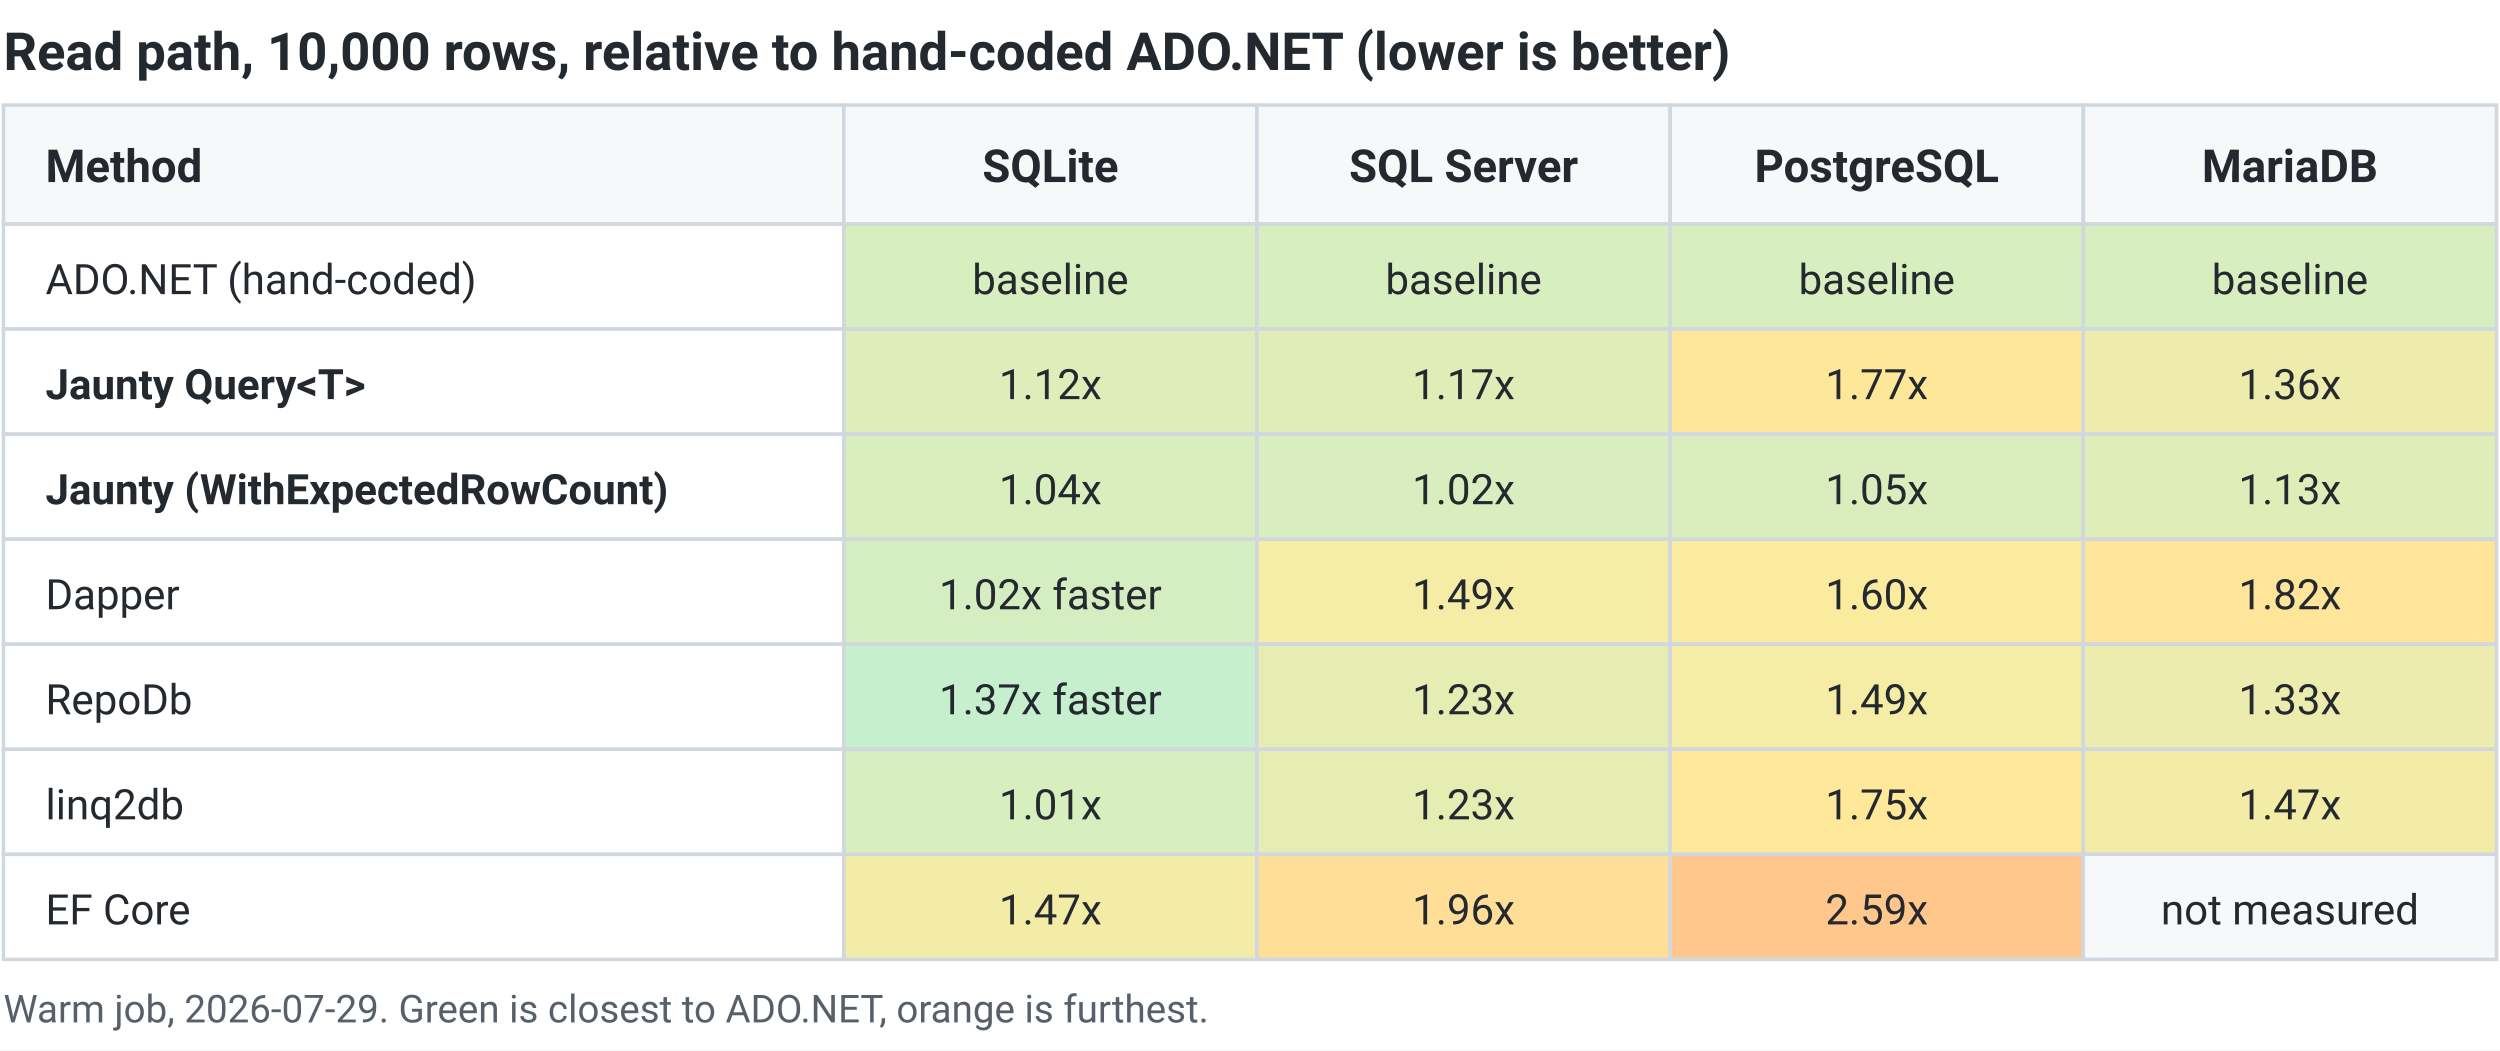
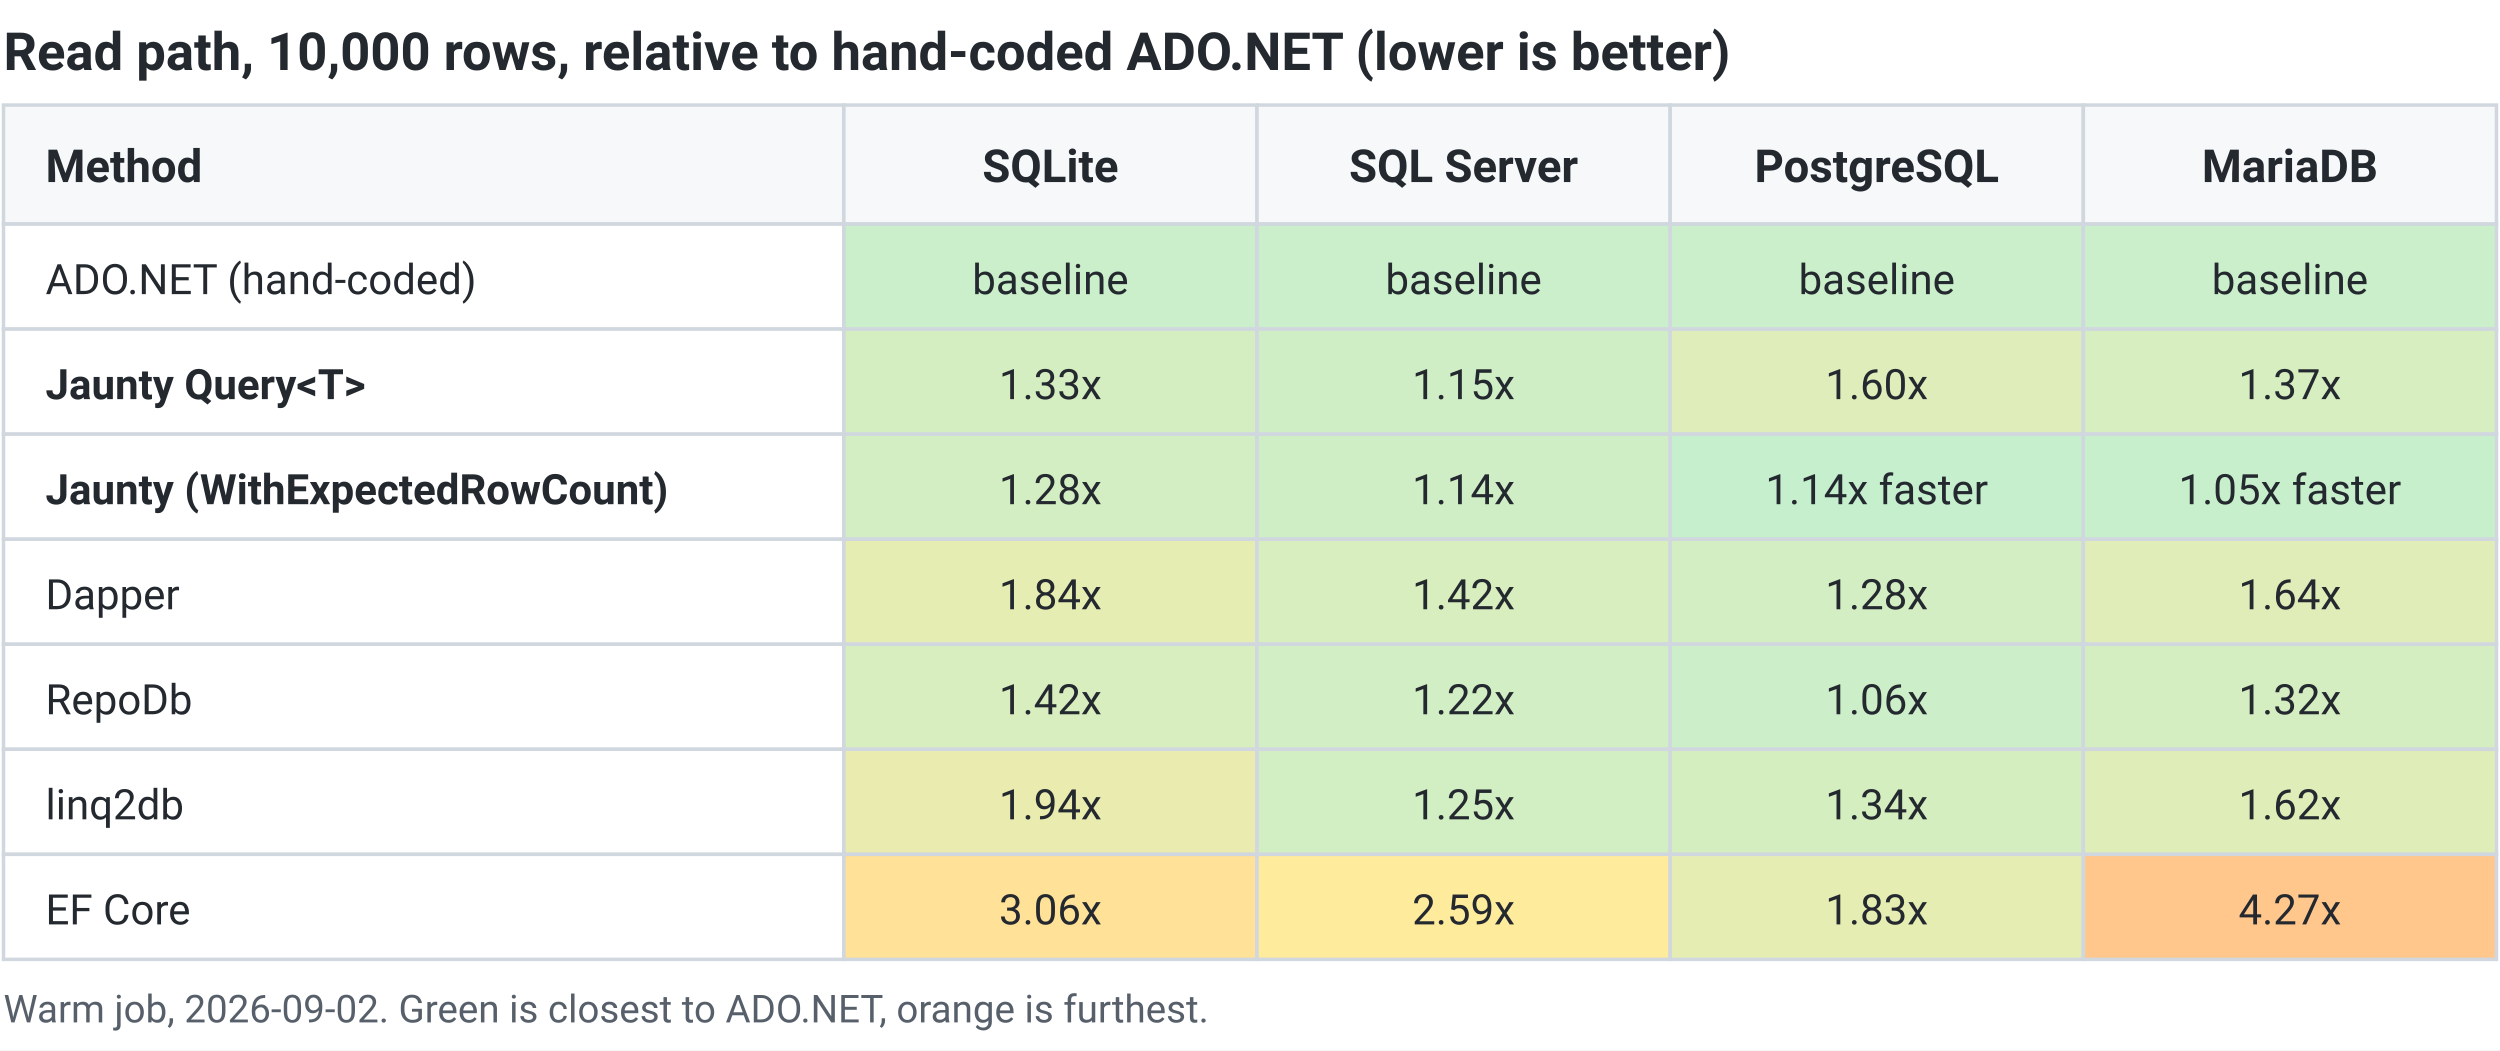
<svg xmlns="http://www.w3.org/2000/svg" width="714" height="300" viewBox="0 0 714 300" role="img" aria-label="Read path, 10,000 rows, relative to hand-coded ADO.NET (lower is better)" font-family="-apple-system, 'Segoe UI', Roboto, Helvetica, Arial, sans-serif">
  <rect width="714" height="300" fill="#ffffff" />
  <text x="1" y="20" font-size="15" text-anchor="start" font-weight="bold" fill="#24292f">Read path, 10,000 rows, relative to hand-coded ADO.NET (lower is better)</text>
  <rect x="1" y="30" width="240" height="34" fill="#f6f8fa" stroke="#d0d7de" rx="0" />
  <text x="13" y="52.0" font-size="13" text-anchor="start" font-weight="bold" fill="#24292f">Method</text>
  <rect x="241" y="30" width="118" height="34" fill="#f6f8fa" stroke="#d0d7de" rx="0" />
  <text x="300.0" y="52.0" font-size="13" text-anchor="middle" font-weight="bold" fill="#24292f">SQLite</text>
  <rect x="359" y="30" width="118" height="34" fill="#f6f8fa" stroke="#d0d7de" rx="0" />
  <text x="418.0" y="52.0" font-size="13" text-anchor="middle" font-weight="bold" fill="#24292f">SQL Server</text>
  <rect x="477" y="30" width="118" height="34" fill="#f6f8fa" stroke="#d0d7de" rx="0" />
  <text x="536.0" y="52.0" font-size="13" text-anchor="middle" font-weight="bold" fill="#24292f">PostgreSQL</text>
  <rect x="595" y="30" width="118" height="34" fill="#f6f8fa" stroke="#d0d7de" rx="0" />
  <text x="654.0" y="52.0" font-size="13" text-anchor="middle" font-weight="bold" fill="#24292f">MariaDB</text>
  <rect x="1" y="64" width="240" height="30" fill="#ffffff" stroke="#d0d7de" rx="0" />
  <text x="13" y="84.0" font-size="12" text-anchor="start" font-weight="normal" fill="#24292f">ADO.NET (hand-coded)</text>
-   <rect x="241" y="64" width="118" height="30" fill="#d7eebf" stroke="#d0d7de" rx="0" />
+   <rect x="241" y="64" width="118" height="30" fill="#caefca" stroke="#d0d7de" rx="0" />
  <text x="300.0" y="84.0" font-size="12" text-anchor="middle" font-weight="normal" fill="#24292f">baseline</text>
-   <rect x="359" y="64" width="118" height="30" fill="#d7eebf" stroke="#d0d7de" rx="0" />
+   <rect x="359" y="64" width="118" height="30" fill="#caefca" stroke="#d0d7de" rx="0" />
  <text x="418.0" y="84.0" font-size="12" text-anchor="middle" font-weight="normal" fill="#24292f">baseline</text>
-   <rect x="477" y="64" width="118" height="30" fill="#d7eebf" stroke="#d0d7de" rx="0" />
+   <rect x="477" y="64" width="118" height="30" fill="#caefca" stroke="#d0d7de" rx="0" />
  <text x="536.0" y="84.0" font-size="12" text-anchor="middle" font-weight="normal" fill="#24292f">baseline</text>
-   <rect x="595" y="64" width="118" height="30" fill="#d7eebf" stroke="#d0d7de" rx="0" />
+   <rect x="595" y="64" width="118" height="30" fill="#caefca" stroke="#d0d7de" rx="0" />
  <text x="654.0" y="84.0" font-size="12" text-anchor="middle" font-weight="normal" fill="#24292f">baseline</text>
  <rect x="1" y="94" width="240" height="30" fill="#ffffff" stroke="#d0d7de" rx="0" />
  <text x="13" y="114.0" font-size="12" text-anchor="start" font-weight="bold" fill="#24292f">Jaunty Query&lt;T&gt;</text>
-   <rect x="241" y="94" width="118" height="30" fill="#deedb9" stroke="#d0d7de" rx="0" />
-   <text x="300.0" y="114.0" font-size="12" text-anchor="middle" font-weight="normal" fill="#24292f">1.12x</text>
-   <rect x="359" y="94" width="118" height="30" fill="#e1edb6" stroke="#d0d7de" rx="0" />
-   <text x="418.0" y="114.0" font-size="12" text-anchor="middle" font-weight="normal" fill="#24292f">1.17x</text>
-   <rect x="477" y="94" width="118" height="30" fill="#ffe79a" stroke="#d0d7de" rx="0" />
-   <text x="536.0" y="114.0" font-size="12" text-anchor="middle" font-weight="normal" fill="#24292f">1.77x</text>
-   <rect x="595" y="94" width="118" height="30" fill="#edecac" stroke="#d0d7de" rx="0" />
-   <text x="654.0" y="114.0" font-size="12" text-anchor="middle" font-weight="normal" fill="#24292f">1.36x</text>
+   <rect x="241" y="94" width="118" height="30" fill="#d5eec1" stroke="#d0d7de" rx="0" />
+   <text x="300.0" y="114.0" font-size="12" text-anchor="middle" font-weight="normal" fill="#24292f">1.33x</text>
+   <rect x="359" y="94" width="118" height="30" fill="#cfeec6" stroke="#d0d7de" rx="0" />
+   <text x="418.0" y="114.0" font-size="12" text-anchor="middle" font-weight="normal" fill="#24292f">1.15x</text>
+   <rect x="477" y="94" width="118" height="30" fill="#deedb9" stroke="#d0d7de" rx="0" />
+   <text x="536.0" y="114.0" font-size="12" text-anchor="middle" font-weight="normal" fill="#24292f">1.60x</text>
+   <rect x="595" y="94" width="118" height="30" fill="#d6eec0" stroke="#d0d7de" rx="0" />
+   <text x="654.0" y="114.0" font-size="12" text-anchor="middle" font-weight="normal" fill="#24292f">1.37x</text>
  <rect x="1" y="124" width="240" height="30" fill="#ffffff" stroke="#d0d7de" rx="0" />
  <text x="13" y="144.0" font-size="12" text-anchor="start" font-weight="bold" fill="#24292f">Jaunty (WithExpectedRowCount)</text>
-   <rect x="241" y="124" width="118" height="30" fill="#d9eebd" stroke="#d0d7de" rx="0" />
-   <text x="300.0" y="144.0" font-size="12" text-anchor="middle" font-weight="normal" fill="#24292f">1.04x</text>
-   <rect x="359" y="124" width="118" height="30" fill="#d8eebe" stroke="#d0d7de" rx="0" />
-   <text x="418.0" y="144.0" font-size="12" text-anchor="middle" font-weight="normal" fill="#24292f">1.02x</text>
-   <rect x="477" y="124" width="118" height="30" fill="#daeebd" stroke="#d0d7de" rx="0" />
-   <text x="536.0" y="144.0" font-size="12" text-anchor="middle" font-weight="normal" fill="#24292f">1.05x</text>
-   <rect x="595" y="124" width="118" height="30" fill="#dfedb8" stroke="#d0d7de" rx="0" />
-   <text x="654.0" y="144.0" font-size="12" text-anchor="middle" font-weight="normal" fill="#24292f">1.13x</text>
+   <rect x="241" y="124" width="118" height="30" fill="#d3eec2" stroke="#d0d7de" rx="0" />
+   <text x="300.0" y="144.0" font-size="12" text-anchor="middle" font-weight="normal" fill="#24292f">1.28x</text>
+   <rect x="359" y="124" width="118" height="30" fill="#cfeec6" stroke="#d0d7de" rx="0" />
+   <text x="418.0" y="144.0" font-size="12" text-anchor="middle" font-weight="normal" fill="#24292f">1.14x</text>
+   <rect x="477" y="124" width="118" height="30" fill="#c6efce" stroke="#d0d7de" rx="0" />
+   <text x="536.0" y="144.0" font-size="12" text-anchor="middle" font-weight="normal" fill="#24292f">1.14x faster</text>
+   <rect x="595" y="124" width="118" height="30" fill="#c8efcc" stroke="#d0d7de" rx="0" />
+   <text x="654.0" y="144.0" font-size="12" text-anchor="middle" font-weight="normal" fill="#24292f">1.05x faster</text>
  <rect x="1" y="154" width="240" height="30" fill="#ffffff" stroke="#d0d7de" rx="0" />
  <text x="13" y="174.0" font-size="12" text-anchor="start" font-weight="normal" fill="#24292f">Dapper</text>
-   <rect x="241" y="154" width="118" height="30" fill="#d5eec1" stroke="#d0d7de" rx="0" />
-   <text x="300.0" y="174.0" font-size="12" text-anchor="middle" font-weight="normal" fill="#24292f">1.02x faster</text>
-   <rect x="359" y="154" width="118" height="30" fill="#f5eca5" stroke="#d0d7de" rx="0" />
-   <text x="418.0" y="174.0" font-size="12" text-anchor="middle" font-weight="normal" fill="#24292f">1.49x</text>
-   <rect x="477" y="154" width="118" height="30" fill="#fbeb9f" stroke="#d0d7de" rx="0" />
-   <text x="536.0" y="174.0" font-size="12" text-anchor="middle" font-weight="normal" fill="#24292f">1.60x</text>
-   <rect x="595" y="154" width="118" height="30" fill="#ffe599" stroke="#d0d7de" rx="0" />
-   <text x="654.0" y="174.0" font-size="12" text-anchor="middle" font-weight="normal" fill="#24292f">1.82x</text>
+   <rect x="241" y="154" width="118" height="30" fill="#e6edb2" stroke="#d0d7de" rx="0" />
+   <text x="300.0" y="174.0" font-size="12" text-anchor="middle" font-weight="normal" fill="#24292f">1.84x</text>
+   <rect x="359" y="154" width="118" height="30" fill="#d8eebe" stroke="#d0d7de" rx="0" />
+   <text x="418.0" y="174.0" font-size="12" text-anchor="middle" font-weight="normal" fill="#24292f">1.42x</text>
+   <rect x="477" y="154" width="118" height="30" fill="#d3eec2" stroke="#d0d7de" rx="0" />
+   <text x="536.0" y="174.0" font-size="12" text-anchor="middle" font-weight="normal" fill="#24292f">1.28x</text>
+   <rect x="595" y="154" width="118" height="30" fill="#e0edb8" stroke="#d0d7de" rx="0" />
+   <text x="654.0" y="174.0" font-size="12" text-anchor="middle" font-weight="normal" fill="#24292f">1.64x</text>
  <rect x="1" y="184" width="240" height="30" fill="#ffffff" stroke="#d0d7de" rx="0" />
  <text x="13" y="204.0" font-size="12" text-anchor="start" font-weight="normal" fill="#24292f">RepoDb</text>
-   <rect x="241" y="184" width="118" height="30" fill="#c6efce" stroke="#d0d7de" rx="0" />
-   <text x="300.0" y="204.0" font-size="12" text-anchor="middle" font-weight="normal" fill="#24292f">1.37x faster</text>
-   <rect x="359" y="184" width="118" height="30" fill="#e5edb3" stroke="#d0d7de" rx="0" />
-   <text x="418.0" y="204.0" font-size="12" text-anchor="middle" font-weight="normal" fill="#24292f">1.23x</text>
-   <rect x="477" y="184" width="118" height="30" fill="#f5eca5" stroke="#d0d7de" rx="0" />
-   <text x="536.0" y="204.0" font-size="12" text-anchor="middle" font-weight="normal" fill="#24292f">1.49x</text>
-   <rect x="595" y="184" width="118" height="30" fill="#ebecae" stroke="#d0d7de" rx="0" />
-   <text x="654.0" y="204.0" font-size="12" text-anchor="middle" font-weight="normal" fill="#24292f">1.33x</text>
+   <rect x="241" y="184" width="118" height="30" fill="#d8eebe" stroke="#d0d7de" rx="0" />
+   <text x="300.0" y="204.0" font-size="12" text-anchor="middle" font-weight="normal" fill="#24292f">1.42x</text>
+   <rect x="359" y="184" width="118" height="30" fill="#d1eec4" stroke="#d0d7de" rx="0" />
+   <text x="418.0" y="204.0" font-size="12" text-anchor="middle" font-weight="normal" fill="#24292f">1.22x</text>
+   <rect x="477" y="184" width="118" height="30" fill="#ccefc9" stroke="#d0d7de" rx="0" />
+   <text x="536.0" y="204.0" font-size="12" text-anchor="middle" font-weight="normal" fill="#24292f">1.06x</text>
+   <rect x="595" y="184" width="118" height="30" fill="#d5eec1" stroke="#d0d7de" rx="0" />
+   <text x="654.0" y="204.0" font-size="12" text-anchor="middle" font-weight="normal" fill="#24292f">1.32x</text>
  <rect x="1" y="214" width="240" height="30" fill="#ffffff" stroke="#d0d7de" rx="0" />
  <text x="13" y="234.0" font-size="12" text-anchor="start" font-weight="normal" fill="#24292f">linq2db</text>
-   <rect x="241" y="214" width="118" height="30" fill="#d7eebf" stroke="#d0d7de" rx="0" />
-   <text x="300.0" y="234.0" font-size="12" text-anchor="middle" font-weight="normal" fill="#24292f">1.01x</text>
-   <rect x="359" y="214" width="118" height="30" fill="#e5edb3" stroke="#d0d7de" rx="0" />
-   <text x="418.0" y="234.0" font-size="12" text-anchor="middle" font-weight="normal" fill="#24292f">1.23x</text>
-   <rect x="477" y="214" width="118" height="30" fill="#ffe89a" stroke="#d0d7de" rx="0" />
-   <text x="536.0" y="234.0" font-size="12" text-anchor="middle" font-weight="normal" fill="#24292f">1.75x</text>
-   <rect x="595" y="214" width="118" height="30" fill="#f3eca6" stroke="#d0d7de" rx="0" />
-   <text x="654.0" y="234.0" font-size="12" text-anchor="middle" font-weight="normal" fill="#24292f">1.47x</text>
+   <rect x="241" y="214" width="118" height="30" fill="#eaecaf" stroke="#d0d7de" rx="0" />
+   <text x="300.0" y="234.0" font-size="12" text-anchor="middle" font-weight="normal" fill="#24292f">1.94x</text>
+   <rect x="359" y="214" width="118" height="30" fill="#d2eec3" stroke="#d0d7de" rx="0" />
+   <text x="418.0" y="234.0" font-size="12" text-anchor="middle" font-weight="normal" fill="#24292f">1.25x</text>
+   <rect x="477" y="214" width="118" height="30" fill="#d5eec0" stroke="#d0d7de" rx="0" />
+   <text x="536.0" y="234.0" font-size="12" text-anchor="middle" font-weight="normal" fill="#24292f">1.34x</text>
+   <rect x="595" y="214" width="118" height="30" fill="#dfedb8" stroke="#d0d7de" rx="0" />
+   <text x="654.0" y="234.0" font-size="12" text-anchor="middle" font-weight="normal" fill="#24292f">1.62x</text>
  <rect x="1" y="244" width="240" height="30" fill="#ffffff" stroke="#d0d7de" rx="0" />
  <text x="13" y="264.0" font-size="12" text-anchor="start" font-weight="normal" fill="#24292f">EF Core</text>
-   <rect x="241" y="244" width="118" height="30" fill="#f3eca6" stroke="#d0d7de" rx="0" />
-   <text x="300.0" y="264.0" font-size="12" text-anchor="middle" font-weight="normal" fill="#24292f">1.47x</text>
-   <rect x="359" y="244" width="118" height="30" fill="#ffdf97" stroke="#d0d7de" rx="0" />
-   <text x="418.0" y="264.0" font-size="12" text-anchor="middle" font-weight="normal" fill="#24292f">1.96x</text>
-   <rect x="477" y="244" width="118" height="30" fill="#ffc78c" stroke="#d0d7de" rx="0" />
-   <text x="536.0" y="264.0" font-size="12" text-anchor="middle" font-weight="normal" fill="#24292f">2.59x</text>
-   <rect x="595" y="244" width="118" height="30" fill="#f6f8fa" stroke="#d0d7de" rx="0" />
-   <text x="654.0" y="264.0" font-size="12" text-anchor="middle" font-weight="normal" fill="#24292f">not measured</text>
-   <text x="1" y="292" font-size="11" text-anchor="start" font-weight="normal" fill="#57606a">Warm job, 2026-07-29. Green is closest to ADO.NET, orange is furthest.</text>
+   <rect x="241" y="244" width="118" height="30" fill="#ffe197" stroke="#d0d7de" rx="0" />
+   <text x="300.0" y="264.0" font-size="12" text-anchor="middle" font-weight="normal" fill="#24292f">3.06x</text>
+   <rect x="359" y="244" width="118" height="30" fill="#ffeb9c" stroke="#d0d7de" rx="0" />
+   <text x="418.0" y="264.0" font-size="12" text-anchor="middle" font-weight="normal" fill="#24292f">2.59x</text>
+   <rect x="477" y="244" width="118" height="30" fill="#e6edb2" stroke="#d0d7de" rx="0" />
+   <text x="536.0" y="264.0" font-size="12" text-anchor="middle" font-weight="normal" fill="#24292f">1.83x</text>
+   <rect x="595" y="244" width="118" height="30" fill="#ffc78c" stroke="#d0d7de" rx="0" />
+   <text x="654.0" y="264.0" font-size="12" text-anchor="middle" font-weight="normal" fill="#24292f">4.27x</text>
+   <text x="1" y="292" font-size="11" text-anchor="start" font-weight="normal" fill="#57606a">Warm job, 2026-09-02. Green is closest to ADO.NET, orange is furthest.</text>
</svg>
